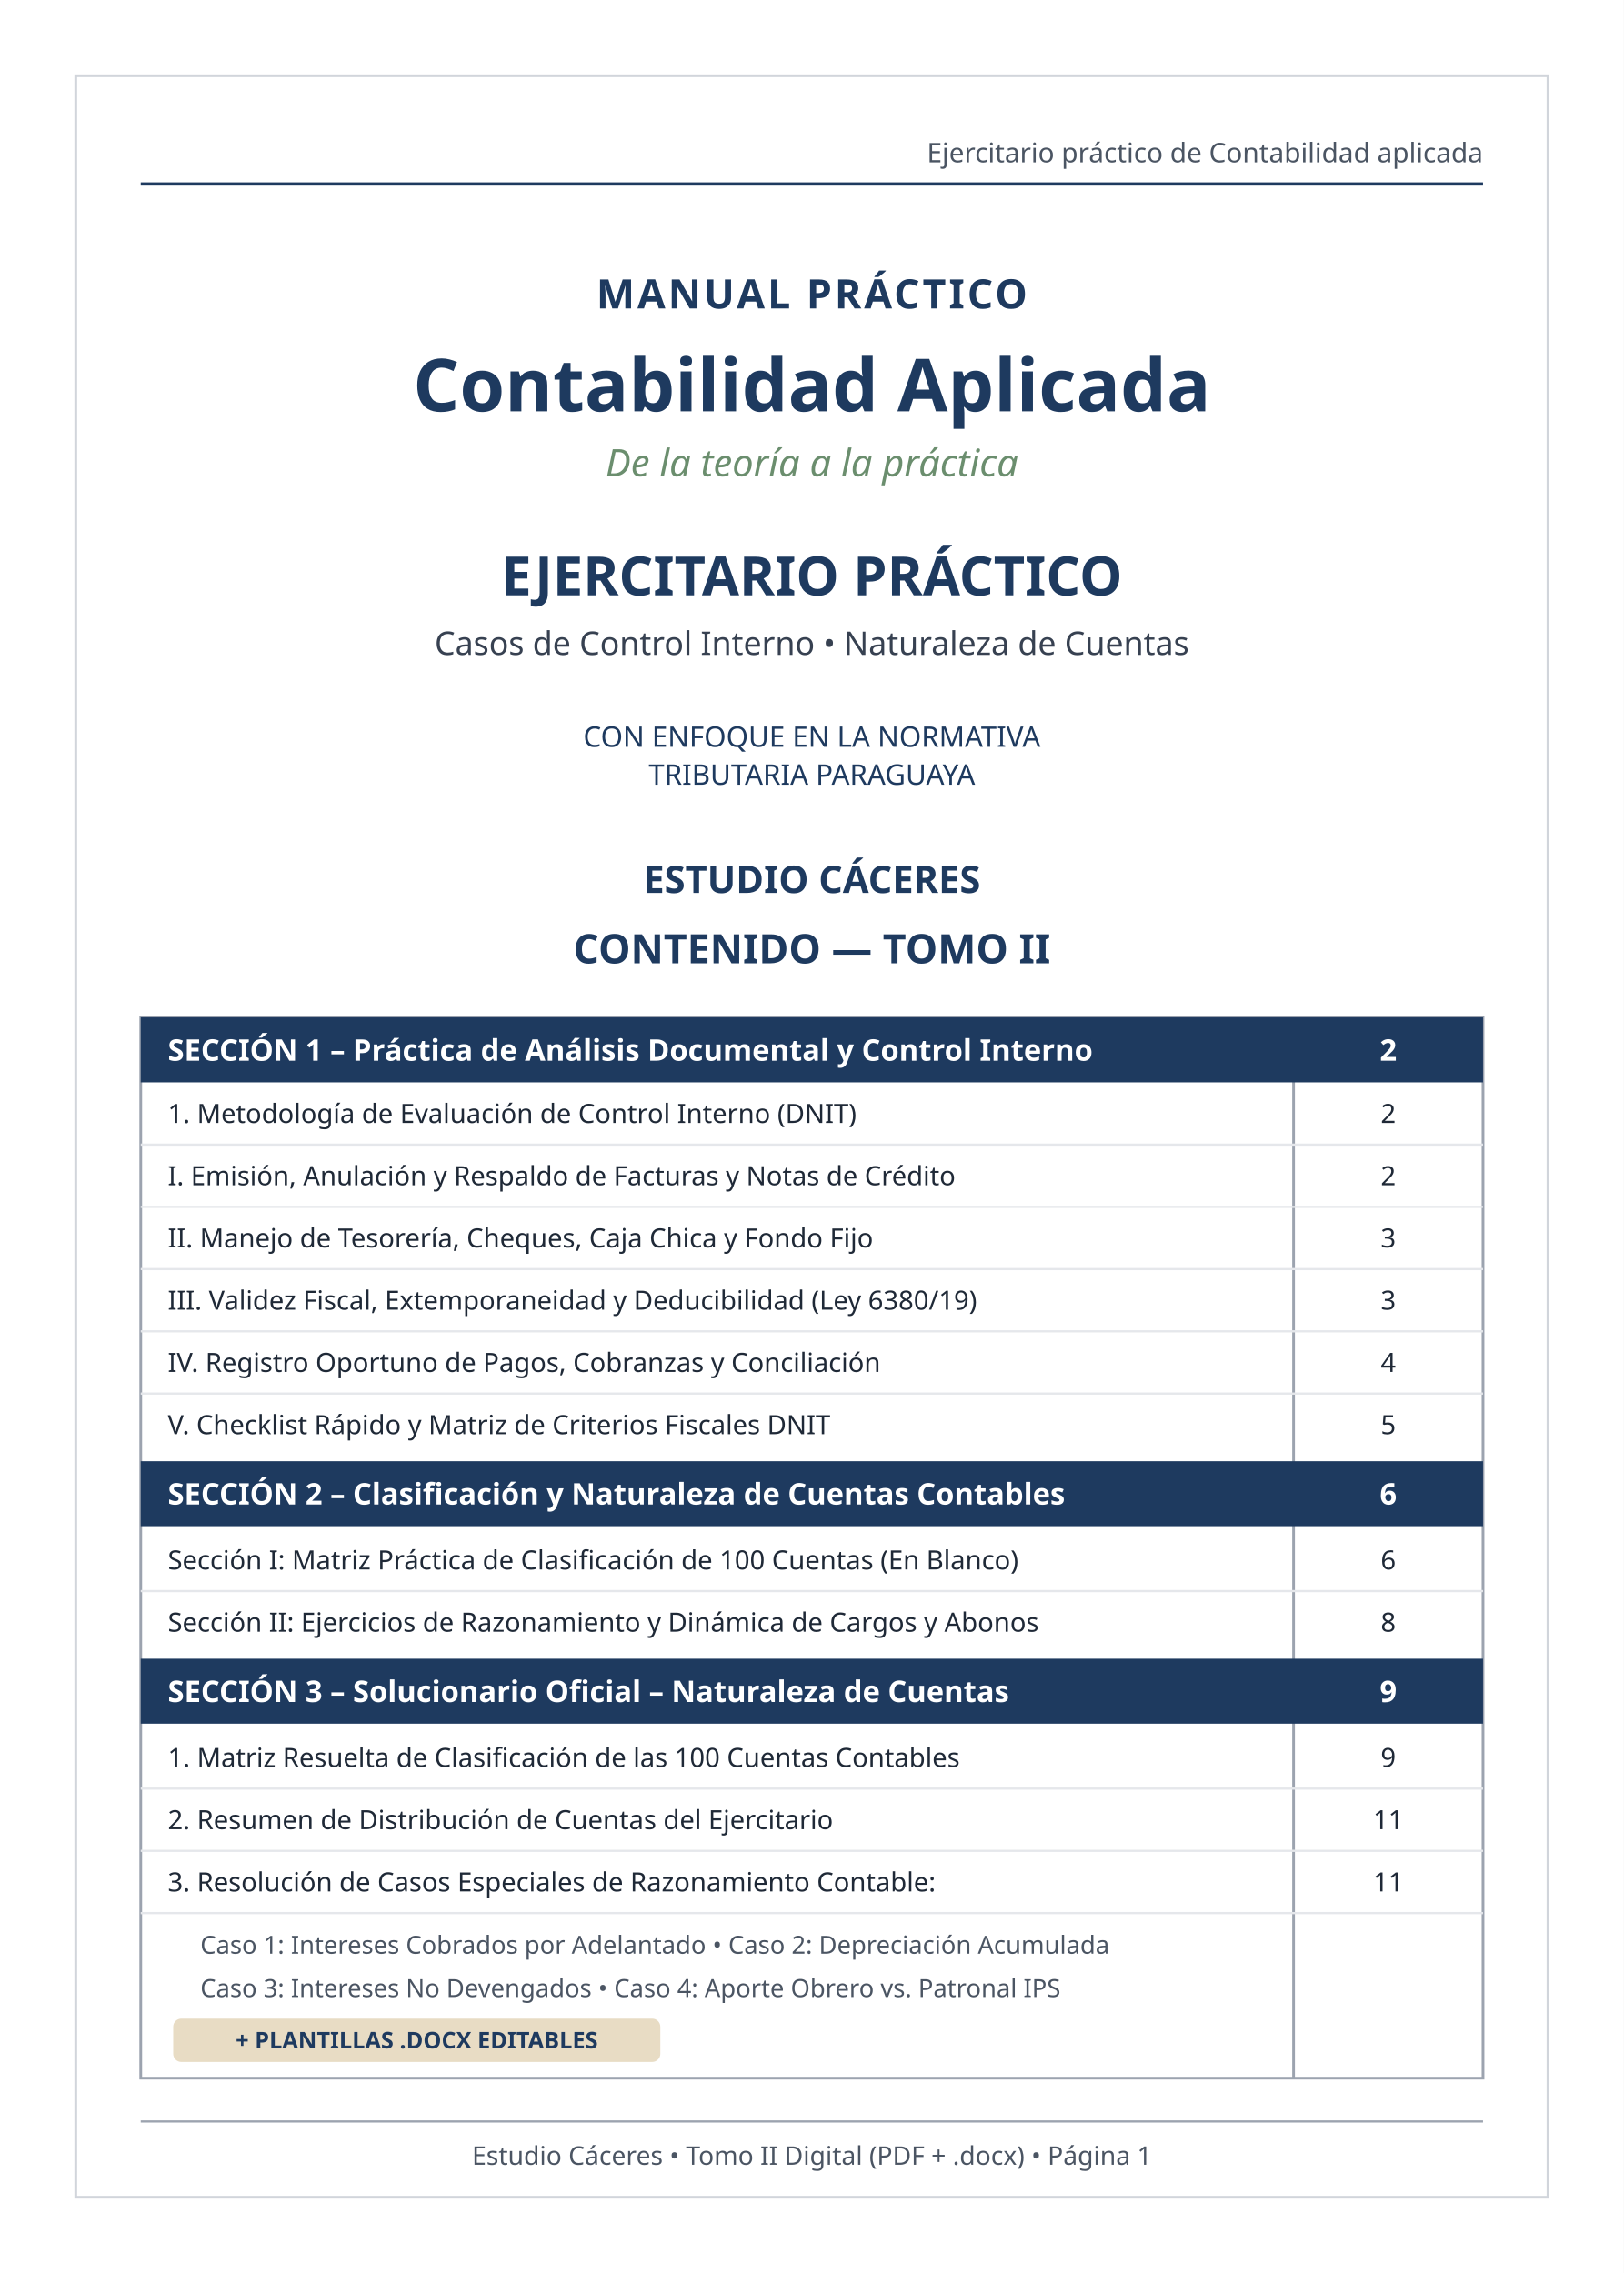
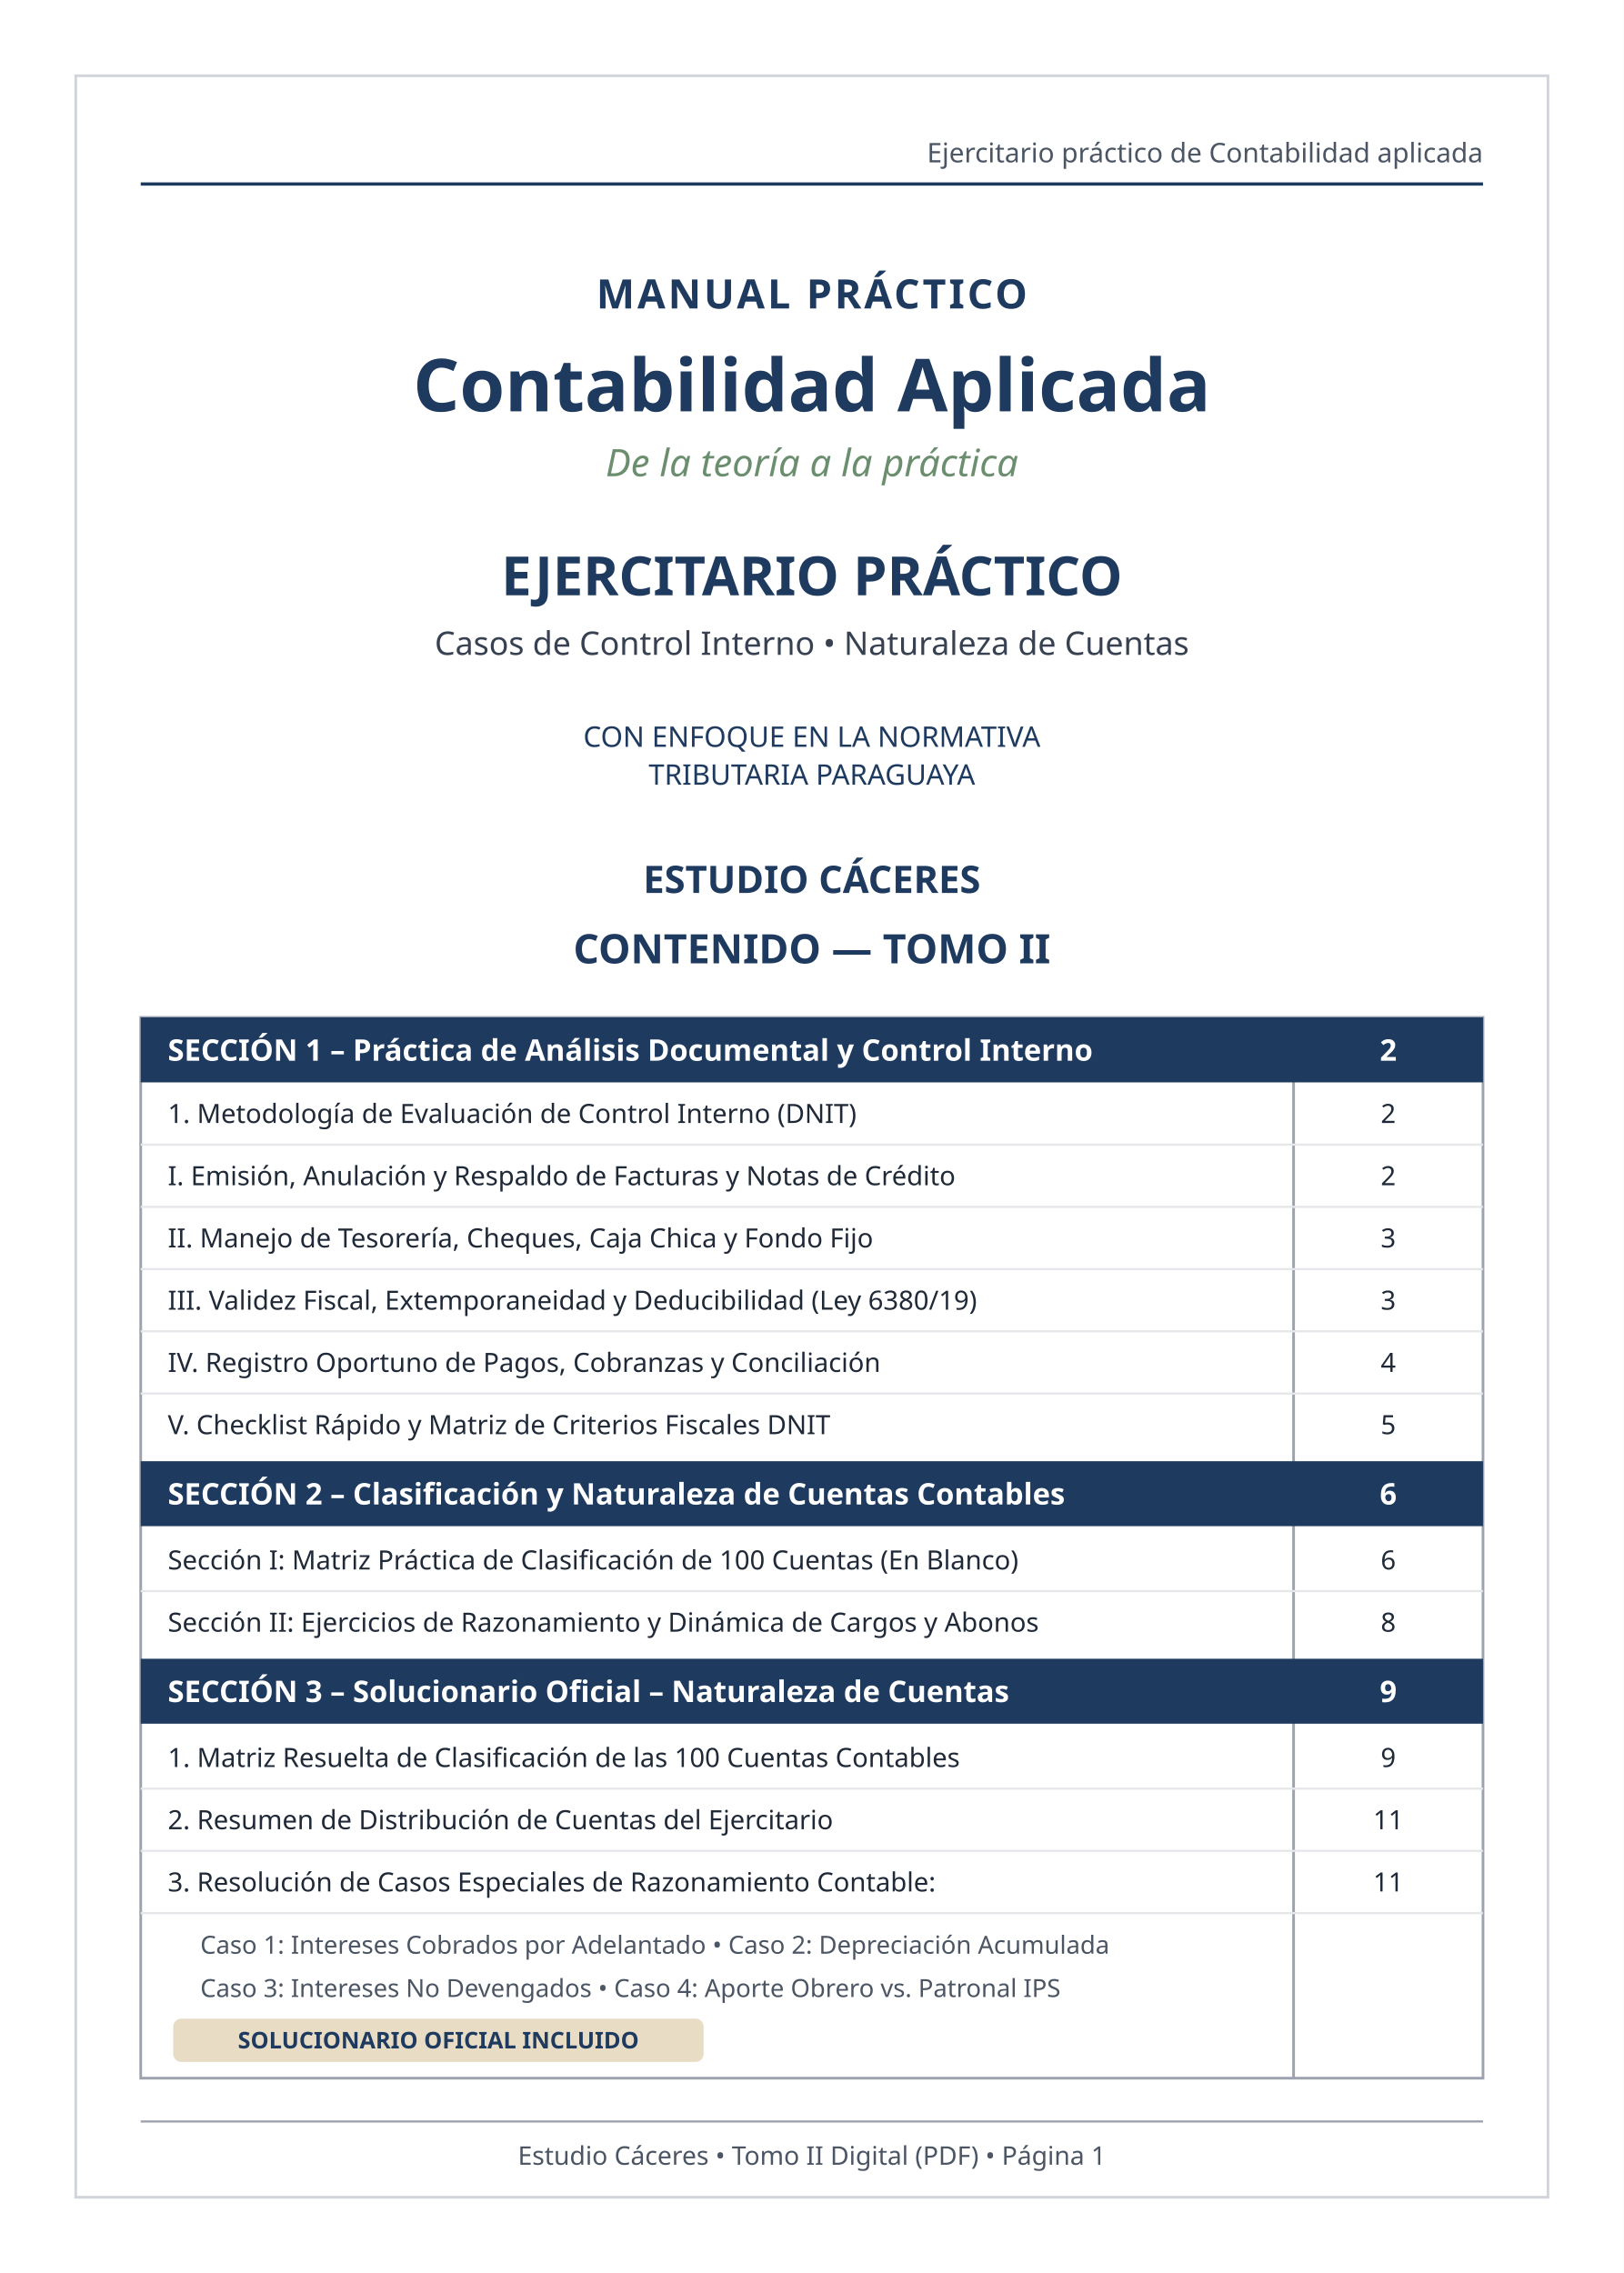
<svg xmlns="http://www.w3.org/2000/svg" viewBox="0 0 600 840" width="600" height="840">
  <rect width="600" height="840" fill="#FFFFFF" />
  <rect x="28" y="28" width="544" height="784" fill="#FFFFFF" stroke="#D1D5DB" stroke-width="1" />
  <text x="548" y="60" text-anchor="end" font-family="sans-serif" font-size="10" fill="#4B5563">Ejercitario práctico de Contabilidad aplicada</text>
  <line x1="52" y1="68" x2="548" y2="68" stroke="#1E3A5F" stroke-width="1.2" />
  <text x="300" y="114" text-anchor="middle" font-family="sans-serif" font-weight="bold" font-size="15" letter-spacing="1" fill="#1E3A5F">MANUAL PRÁCTICO</text>
  <text x="300" y="152" text-anchor="middle" font-family="sans-serif" font-weight="bold" font-size="27" fill="#1E3A5F">Contabilidad Aplicada</text>
  <text x="300" y="176" text-anchor="middle" font-family="sans-serif" font-style="italic" font-size="14" fill="#6B8E6E">De la teoría a la práctica</text>
  <text x="300" y="220" text-anchor="middle" font-family="sans-serif" font-weight="bold" font-size="20" fill="#1E3A5F">EJERCITARIO PRÁCTICO</text>
  <text x="300" y="242" text-anchor="middle" font-family="sans-serif" font-size="12" fill="#374151">Casos de Control Interno • Naturaleza de Cuentas</text>
  <text x="300" y="276" text-anchor="middle" font-family="sans-serif" font-size="10.5" fill="#1E3A5F">CON ENFOQUE EN LA NORMATIVA</text>
  <text x="300" y="290" text-anchor="middle" font-family="sans-serif" font-size="10.5" fill="#1E3A5F">TRIBUTARIA PARAGUAYA</text>
  <text x="300" y="330" text-anchor="middle" font-family="sans-serif" font-weight="bold" font-size="14" fill="#1E3A5F">ESTUDIO CÁCERES</text>
  <text x="300" y="356" text-anchor="middle" font-family="sans-serif" font-weight="bold" font-size="15" fill="#1E3A5F">CONTENIDO — TOMO II</text>
  <rect x="52" y="376" width="496" height="392" fill="none" stroke="#9CA3AF" stroke-width="1" />
  <line x1="478" y1="376" x2="478" y2="768" stroke="#9CA3AF" stroke-width="1" />
  <rect x="52" y="376" width="496" height="24" fill="#1E3A5F" />
  <text x="62" y="392" font-family="sans-serif" font-weight="bold" font-size="11" fill="#FFFFFF">SECCIÓN 1 – Práctica de Análisis Documental y Control Interno</text>
  <text x="513" y="392" text-anchor="middle" font-family="sans-serif" font-weight="bold" font-size="11" fill="#FFFFFF">2</text>
  <text x="62" y="415" font-family="sans-serif" font-size="9.8" fill="#1F2937">1. Metodología de Evaluación de Control Interno (DNIT)</text>
  <text x="513" y="415" text-anchor="middle" font-family="sans-serif" font-size="9.8" fill="#1F2937">2</text>
  <line x1="52" y1="423" x2="548" y2="423" stroke="#E5E7EB" stroke-width="0.8" />
  <text x="62" y="438" font-family="sans-serif" font-size="9.8" fill="#1F2937">I. Emisión, Anulación y Respaldo de Facturas y Notas de Crédito</text>
  <text x="513" y="438" text-anchor="middle" font-family="sans-serif" font-size="9.8" fill="#1F2937">2</text>
  <line x1="52" y1="446" x2="548" y2="446" stroke="#E5E7EB" stroke-width="0.8" />
  <text x="62" y="461" font-family="sans-serif" font-size="9.8" fill="#1F2937">II. Manejo de Tesorería, Cheques, Caja Chica y Fondo Fijo</text>
  <text x="513" y="461" text-anchor="middle" font-family="sans-serif" font-size="9.8" fill="#1F2937">3</text>
  <line x1="52" y1="469" x2="548" y2="469" stroke="#E5E7EB" stroke-width="0.8" />
  <text x="62" y="484" font-family="sans-serif" font-size="9.8" fill="#1F2937">III. Validez Fiscal, Extemporaneidad y Deducibilidad (Ley 6380/19)</text>
  <text x="513" y="484" text-anchor="middle" font-family="sans-serif" font-size="9.8" fill="#1F2937">3</text>
  <line x1="52" y1="492" x2="548" y2="492" stroke="#E5E7EB" stroke-width="0.8" />
  <text x="62" y="507" font-family="sans-serif" font-size="9.8" fill="#1F2937">IV. Registro Oportuno de Pagos, Cobranzas y Conciliación</text>
  <text x="513" y="507" text-anchor="middle" font-family="sans-serif" font-size="9.8" fill="#1F2937">4</text>
  <line x1="52" y1="515" x2="548" y2="515" stroke="#E5E7EB" stroke-width="0.8" />
  <text x="62" y="530" font-family="sans-serif" font-size="9.8" fill="#1F2937">V. Checklist Rápido y Matriz de Criterios Fiscales DNIT</text>
  <text x="513" y="530" text-anchor="middle" font-family="sans-serif" font-size="9.8" fill="#1F2937">5</text>
  <rect x="52" y="540" width="496" height="24" fill="#1E3A5F" />
  <text x="62" y="556" font-family="sans-serif" font-weight="bold" font-size="11" fill="#FFFFFF">SECCIÓN 2 – Clasificación y Naturaleza de Cuentas Contables</text>
  <text x="513" y="556" text-anchor="middle" font-family="sans-serif" font-weight="bold" font-size="11" fill="#FFFFFF">6</text>
  <text x="62" y="580" font-family="sans-serif" font-size="9.8" fill="#1F2937">Sección I: Matriz Práctica de Clasificación de 100 Cuentas (En Blanco)</text>
  <text x="513" y="580" text-anchor="middle" font-family="sans-serif" font-size="9.8" fill="#1F2937">6</text>
  <line x1="52" y1="588" x2="548" y2="588" stroke="#E5E7EB" stroke-width="0.8" />
  <text x="62" y="603" font-family="sans-serif" font-size="9.8" fill="#1F2937">Sección II: Ejercicios de Razonamiento y Dinámica de Cargos y Abonos</text>
  <text x="513" y="603" text-anchor="middle" font-family="sans-serif" font-size="9.8" fill="#1F2937">8</text>
  <rect x="52" y="613" width="496" height="24" fill="#1E3A5F" />
  <text x="62" y="629" font-family="sans-serif" font-weight="bold" font-size="11" fill="#FFFFFF">SECCIÓN 3 – Solucionario Oficial – Naturaleza de Cuentas</text>
  <text x="513" y="629" text-anchor="middle" font-family="sans-serif" font-weight="bold" font-size="11" fill="#FFFFFF">9</text>
  <text x="62" y="653" font-family="sans-serif" font-size="9.8" fill="#1F2937">1. Matriz Resuelta de Clasificación de las 100 Cuentas Contables</text>
  <text x="513" y="653" text-anchor="middle" font-family="sans-serif" font-size="9.8" fill="#1F2937">9</text>
  <line x1="52" y1="661" x2="548" y2="661" stroke="#E5E7EB" stroke-width="0.8" />
  <text x="62" y="676" font-family="sans-serif" font-size="9.8" fill="#1F2937">2. Resumen de Distribución de Cuentas del Ejercitario</text>
  <text x="513" y="676" text-anchor="middle" font-family="sans-serif" font-size="9.8" fill="#1F2937">11</text>
  <line x1="52" y1="684" x2="548" y2="684" stroke="#E5E7EB" stroke-width="0.8" />
  <text x="62" y="699" font-family="sans-serif" font-size="9.8" fill="#1F2937">3. Resolución de Casos Especiales de Razonamiento Contable:</text>
  <text x="513" y="699" text-anchor="middle" font-family="sans-serif" font-size="9.8" fill="#1F2937">11</text>
  <line x1="52" y1="707" x2="548" y2="707" stroke="#E5E7EB" stroke-width="0.8" />
  <text x="74" y="722" font-family="sans-serif" font-size="9.2" fill="#4B5563">Caso 1: Intereses Cobrados por Adelantado • Caso 2: Depreciación Acumulada</text>
  <text x="74" y="738" font-family="sans-serif" font-size="9.2" fill="#4B5563">Caso 3: Intereses No Devengados • Caso 4: Aporte Obrero vs. Patronal IPS</text>
-   <rect x="64" y="746" width="180" height="16" rx="3" fill="#E8DCC4" />
-   <text x="154" y="757" text-anchor="middle" font-family="sans-serif" font-weight="bold" font-size="8.5" fill="#1E3A5F">+ PLANTILLAS .DOCX EDITABLES</text>
+   <rect x="64" y="746" width="196" height="16" rx="3" fill="#E8DCC4" />
+   <text x="162" y="757" text-anchor="middle" font-family="sans-serif" font-weight="bold" font-size="8.5" fill="#1E3A5F">SOLUCIONARIO OFICIAL INCLUIDO</text>
  <line x1="52" y1="784" x2="548" y2="784" stroke="#9CA3AF" stroke-width="0.8" />
-   <text x="300" y="800" text-anchor="middle" font-family="sans-serif" font-size="9.5" fill="#4B5563">Estudio Cáceres • Tomo II Digital (PDF + .docx) • Página 1</text>
+   <text x="300" y="800" text-anchor="middle" font-family="sans-serif" font-size="9.5" fill="#4B5563">Estudio Cáceres • Tomo II Digital (PDF) • Página 1</text>
</svg>
